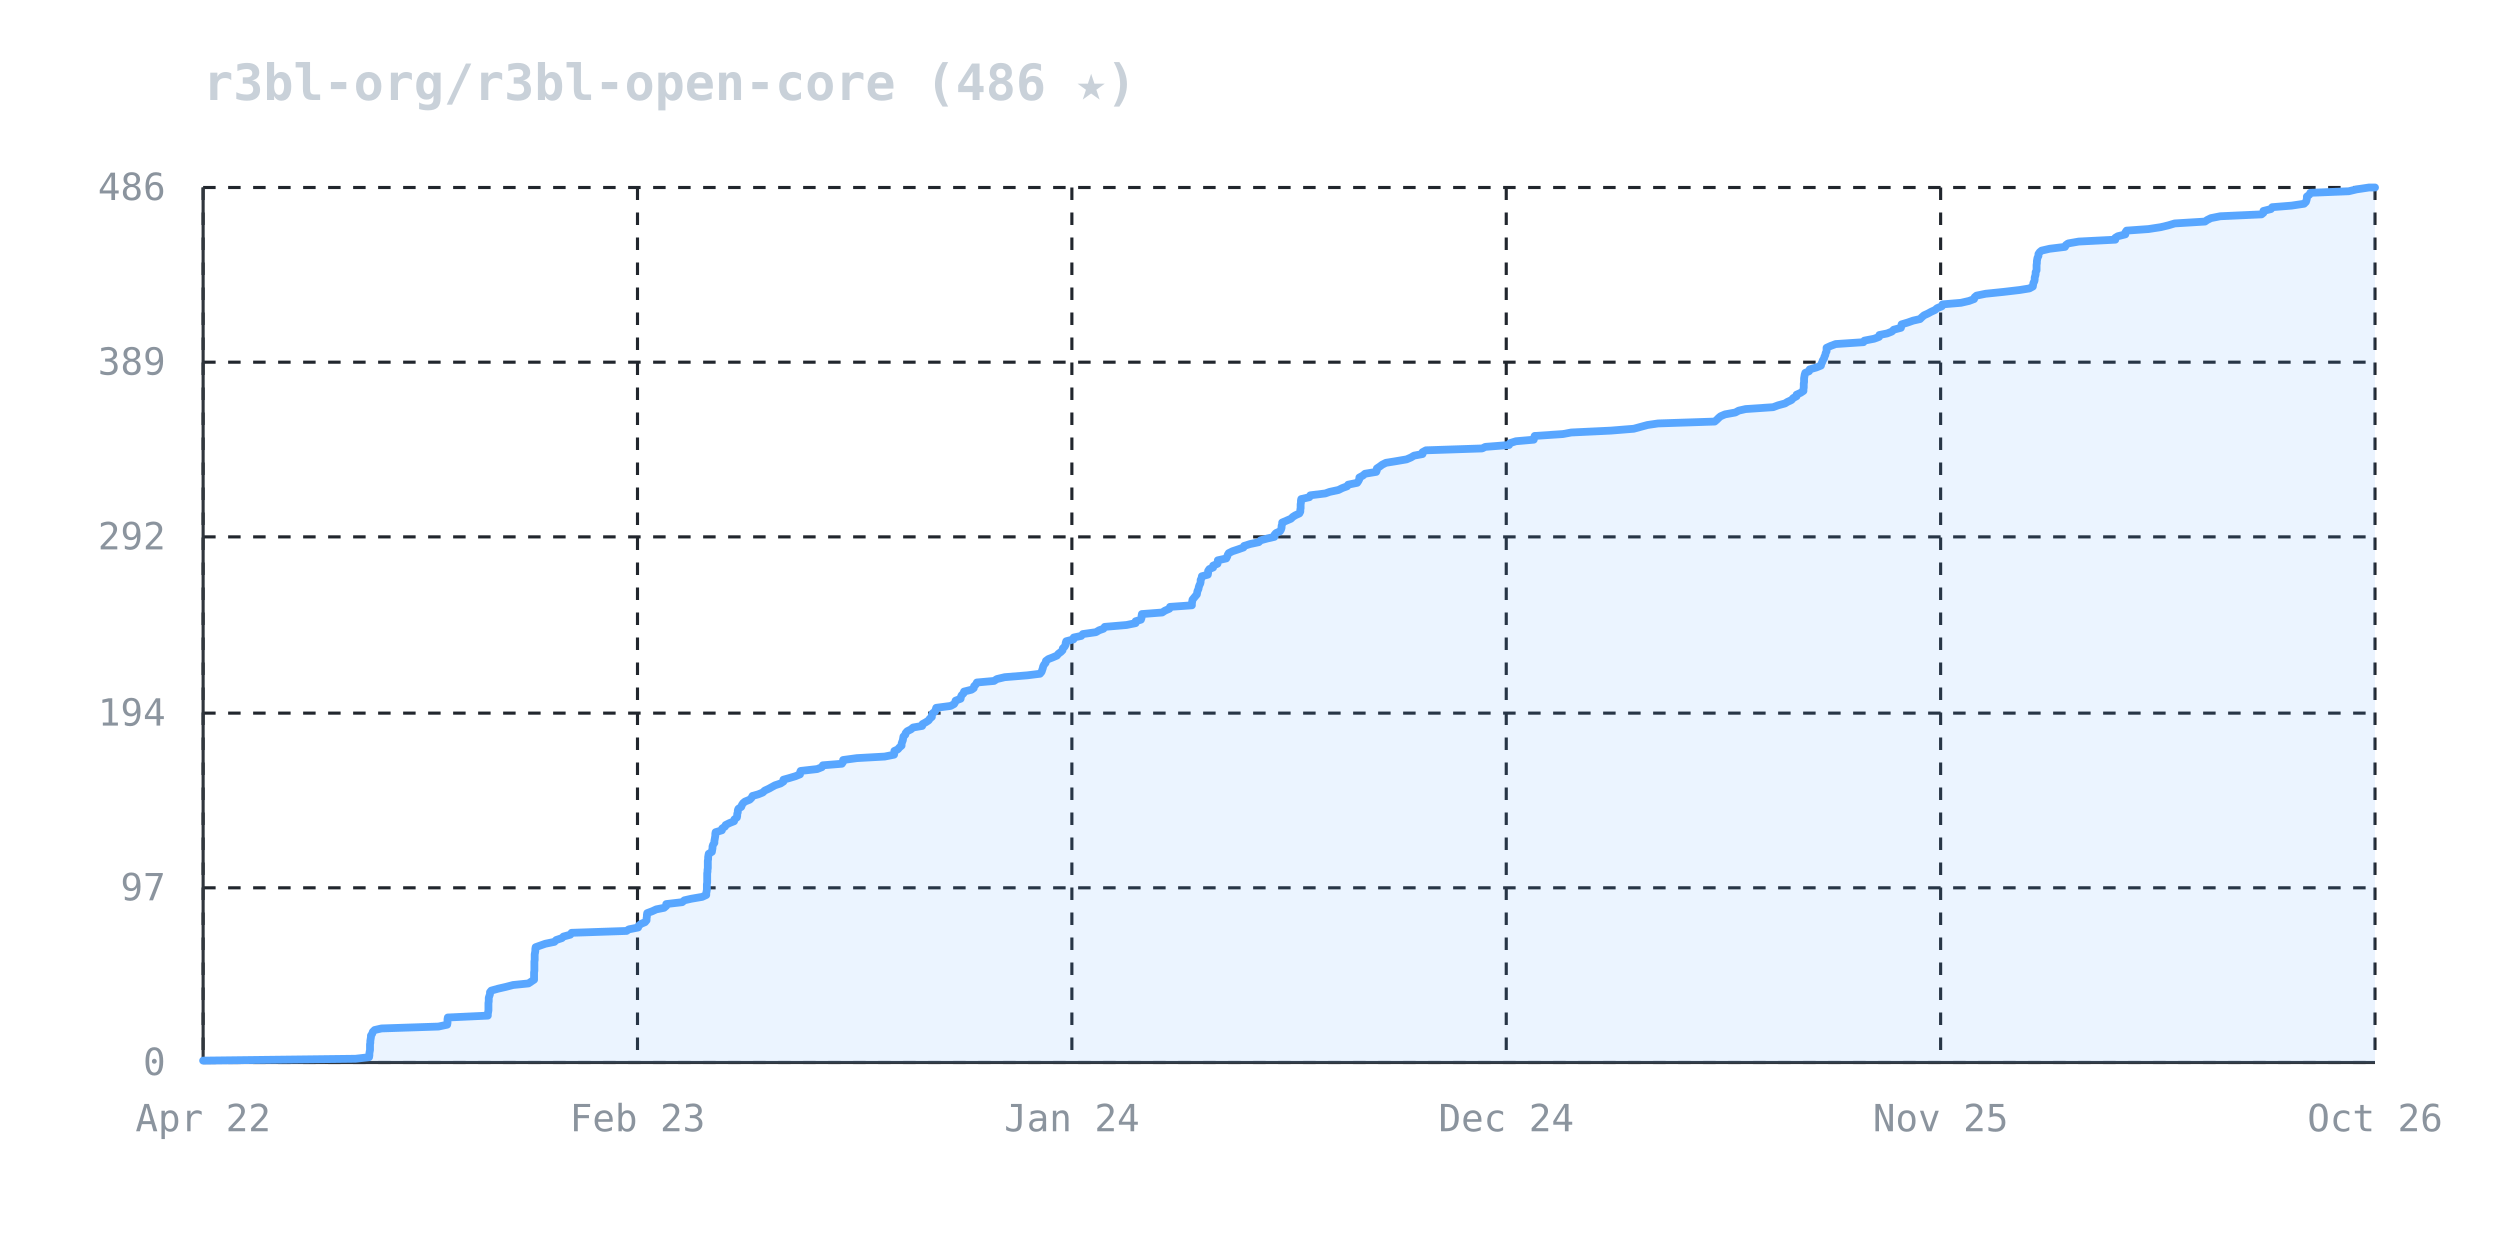
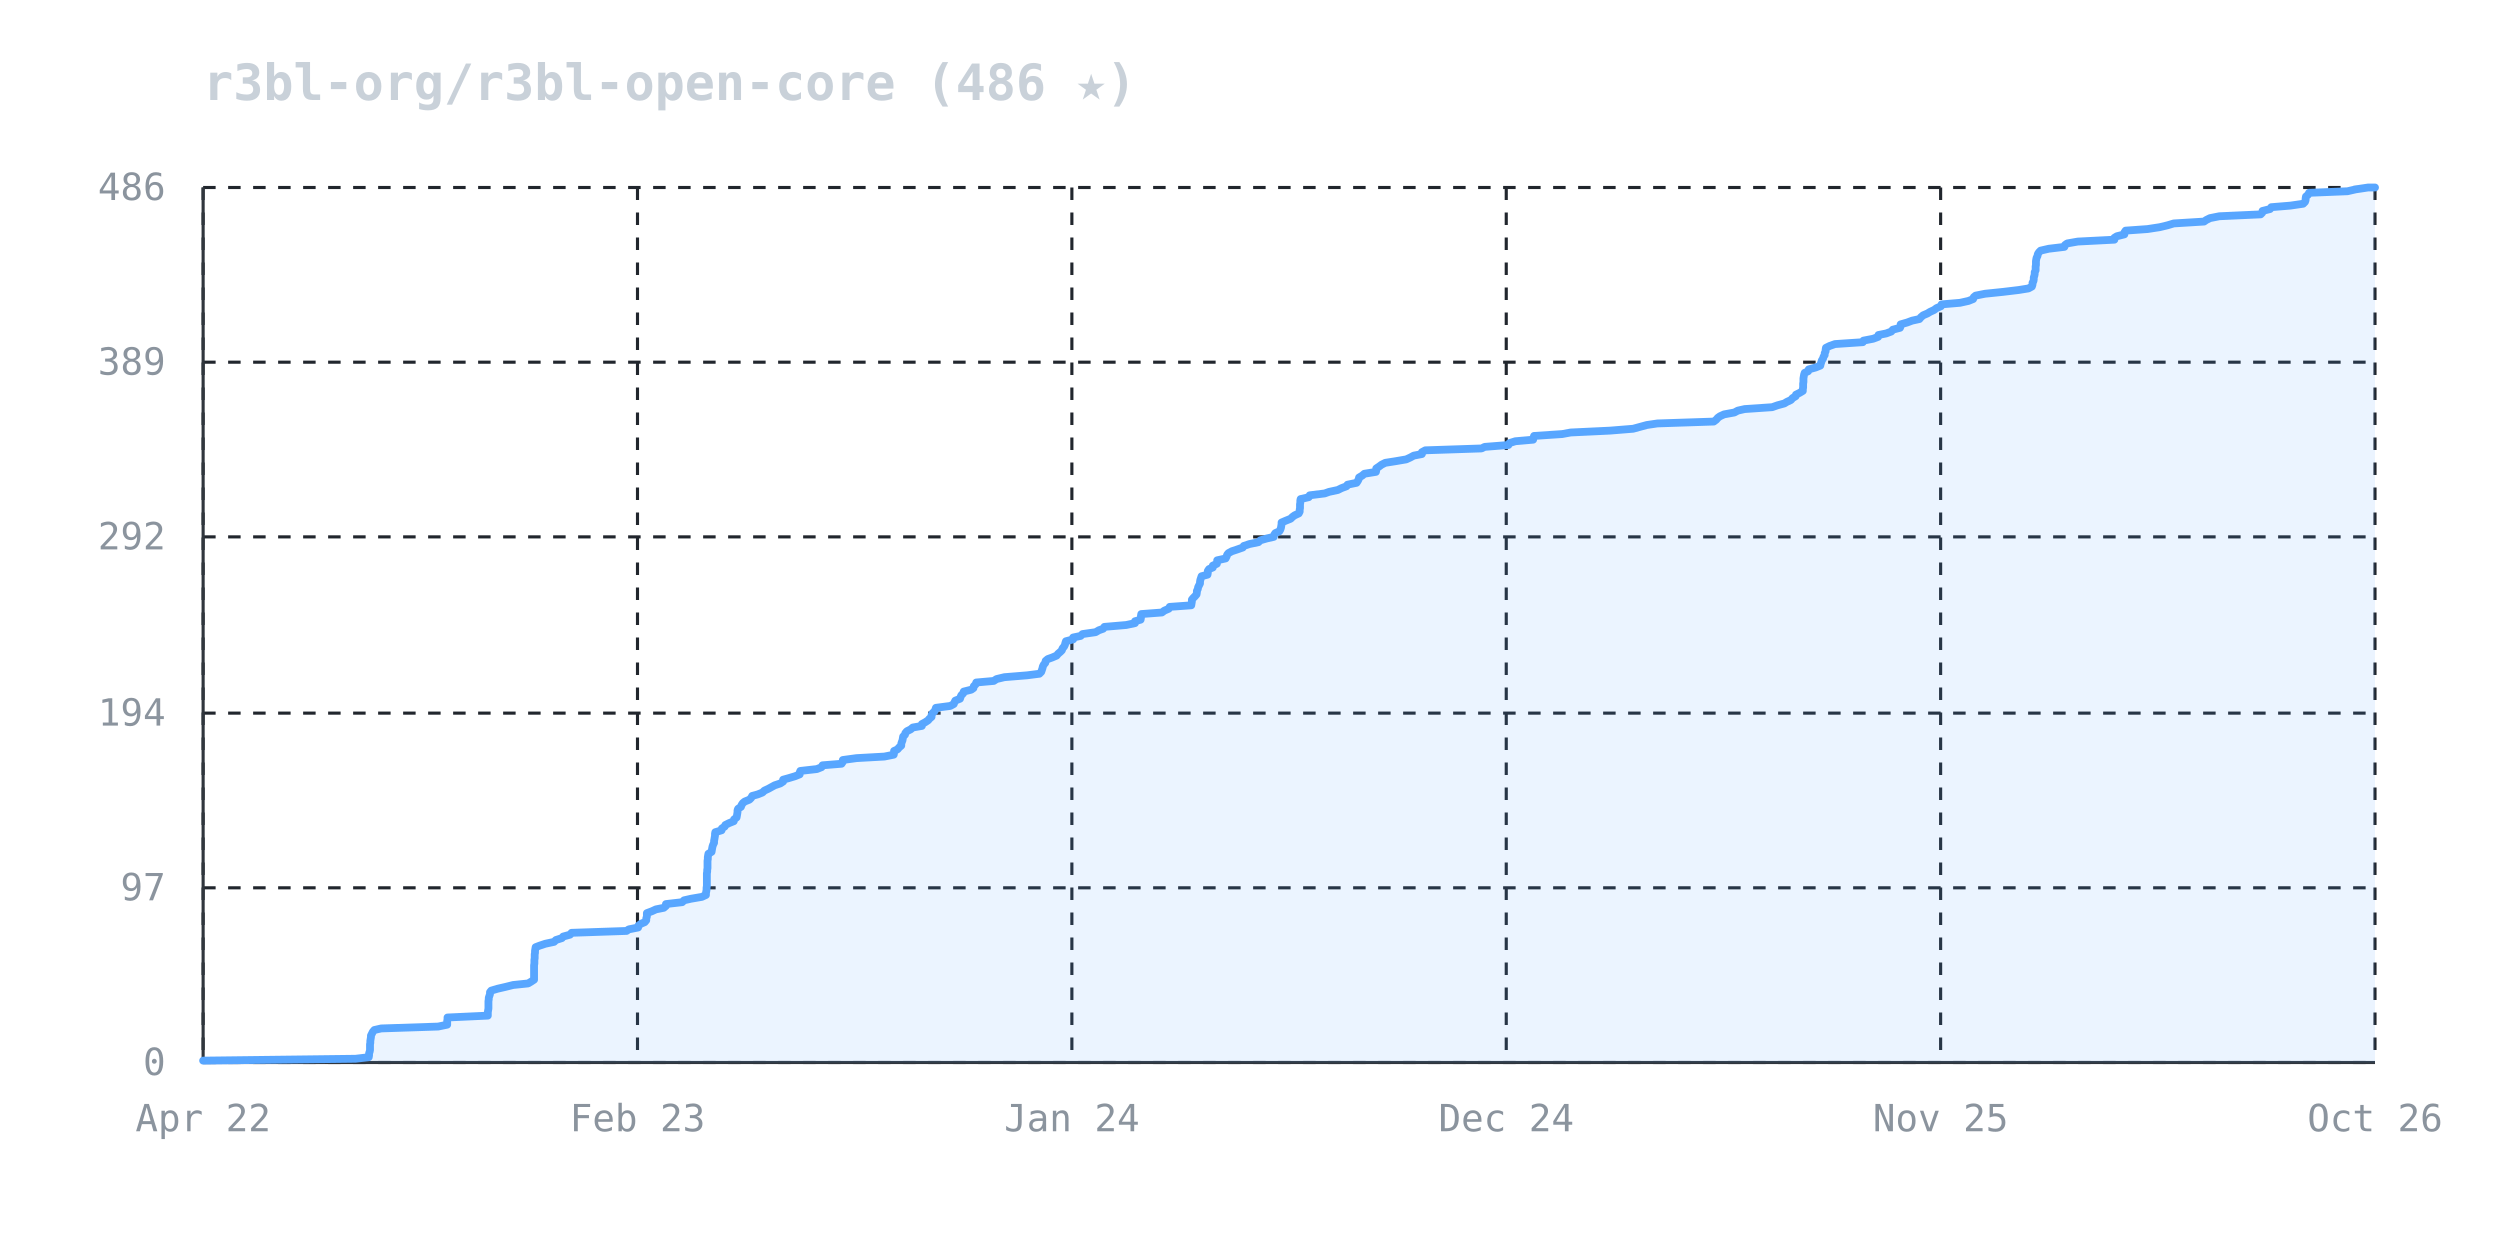
<svg xmlns="http://www.w3.org/2000/svg" viewBox="0 0 800 400" width="100%" height="100%" style="background-color: #0d1117; font-family: Iosevka, 'JetBrains Mono', 'Fira Code', 'Cascadia Code', ui-monospace, SFMono-Regular, Menlo, Monaco, Consolas, monospace;">
  <style>
    .title { fill: #c9d1d9; font-size: 16px; font-weight: 600; font-family: Iosevka, 'JetBrains Mono', 'Fira Code', 'Cascadia Code', ui-monospace, SFMono-Regular, Menlo, Monaco, Consolas, monospace; }
    .axis-line { stroke: #30363d; stroke-width: 1; }
    .line-path { fill: none; stroke: #58a6ff; stroke-width: 2.5; stroke-linejoin: round; stroke-linecap: round; }
    .area-path { fill: #58a6ff; fill-opacity: 0.12; }
  </style>
  <text x="65" y="32" class="title">r3bl-org/r3bl-open-core (486 ★)</text>
  <g id="grid">
    <line x1="65" y1="340.0" x2="760" y2="340.0" stroke="#21262d" stroke-dasharray="4,4" />
    <text x="53" y="344.0" fill="#8b949e" font-size="12" text-anchor="end" font-family="Iosevka, 'JetBrains Mono', 'Fira Code', 'Cascadia Code', ui-monospace, SFMono-Regular, Menlo, Monaco, Consolas, monospace">0</text>
    <line x1="65" y1="284.1" x2="760" y2="284.1" stroke="#21262d" stroke-dasharray="4,4" />
    <text x="53" y="288.1" fill="#8b949e" font-size="12" text-anchor="end" font-family="Iosevka, 'JetBrains Mono', 'Fira Code', 'Cascadia Code', ui-monospace, SFMono-Regular, Menlo, Monaco, Consolas, monospace">97</text>
    <line x1="65" y1="228.2" x2="760" y2="228.2" stroke="#21262d" stroke-dasharray="4,4" />
    <text x="53" y="232.2" fill="#8b949e" font-size="12" text-anchor="end" font-family="Iosevka, 'JetBrains Mono', 'Fira Code', 'Cascadia Code', ui-monospace, SFMono-Regular, Menlo, Monaco, Consolas, monospace">194</text>
    <line x1="65" y1="171.8" x2="760" y2="171.8" stroke="#21262d" stroke-dasharray="4,4" />
    <text x="53" y="175.8" fill="#8b949e" font-size="12" text-anchor="end" font-family="Iosevka, 'JetBrains Mono', 'Fira Code', 'Cascadia Code', ui-monospace, SFMono-Regular, Menlo, Monaco, Consolas, monospace">292</text>
    <line x1="65" y1="115.9" x2="760" y2="115.9" stroke="#21262d" stroke-dasharray="4,4" />
    <text x="53" y="119.9" fill="#8b949e" font-size="12" text-anchor="end" font-family="Iosevka, 'JetBrains Mono', 'Fira Code', 'Cascadia Code', ui-monospace, SFMono-Regular, Menlo, Monaco, Consolas, monospace">389</text>
    <line x1="65" y1="60.0" x2="760" y2="60.0" stroke="#21262d" stroke-dasharray="4,4" />
    <text x="53" y="64.0" fill="#8b949e" font-size="12" text-anchor="end" font-family="Iosevka, 'JetBrains Mono', 'Fira Code', 'Cascadia Code', ui-monospace, SFMono-Regular, Menlo, Monaco, Consolas, monospace">486</text>
    <line x1="65.0" y1="60" x2="65.0" y2="340" stroke="#21262d" stroke-dasharray="4,4" />
    <text x="65.0" y="362.0" fill="#8b949e" font-size="12" text-anchor="middle" font-family="Iosevka, 'JetBrains Mono', 'Fira Code', 'Cascadia Code', ui-monospace, SFMono-Regular, Menlo, Monaco, Consolas, monospace">Apr 22</text>
    <line x1="204.0" y1="60" x2="204.0" y2="340" stroke="#21262d" stroke-dasharray="4,4" />
    <text x="204.0" y="362.0" fill="#8b949e" font-size="12" text-anchor="middle" font-family="Iosevka, 'JetBrains Mono', 'Fira Code', 'Cascadia Code', ui-monospace, SFMono-Regular, Menlo, Monaco, Consolas, monospace">Feb 23</text>
    <line x1="343.0" y1="60" x2="343.0" y2="340" stroke="#21262d" stroke-dasharray="4,4" />
    <text x="343.0" y="362.0" fill="#8b949e" font-size="12" text-anchor="middle" font-family="Iosevka, 'JetBrains Mono', 'Fira Code', 'Cascadia Code', ui-monospace, SFMono-Regular, Menlo, Monaco, Consolas, monospace">Jan 24</text>
    <line x1="482.0" y1="60" x2="482.0" y2="340" stroke="#21262d" stroke-dasharray="4,4" />
    <text x="482.0" y="362.0" fill="#8b949e" font-size="12" text-anchor="middle" font-family="Iosevka, 'JetBrains Mono', 'Fira Code', 'Cascadia Code', ui-monospace, SFMono-Regular, Menlo, Monaco, Consolas, monospace">Dec 24</text>
    <line x1="621.0" y1="60" x2="621.0" y2="340" stroke="#21262d" stroke-dasharray="4,4" />
    <text x="621.0" y="362.0" fill="#8b949e" font-size="12" text-anchor="middle" font-family="Iosevka, 'JetBrains Mono', 'Fira Code', 'Cascadia Code', ui-monospace, SFMono-Regular, Menlo, Monaco, Consolas, monospace">Nov 25</text>
    <line x1="760.0" y1="60" x2="760.0" y2="340" stroke="#21262d" stroke-dasharray="4,4" />
    <text x="760.0" y="362.0" fill="#8b949e" font-size="12" text-anchor="middle" font-family="Iosevka, 'JetBrains Mono', 'Fira Code', 'Cascadia Code', ui-monospace, SFMono-Regular, Menlo, Monaco, Consolas, monospace">Oct 26</text>
  </g>
  <line x1="65" y1="340" x2="760" y2="340" class="axis-line" />
  <line x1="65" y1="60" x2="65" y2="340" class="axis-line" />
-   <polygon points="65.0,340.0 65.0,339.4 113.8,338.8 118.1,338.3 118.2,337.7 118.2,337.1 118.3,336.5 118.4,336.0 118.4,335.4 118.4,334.8 118.4,334.2 118.5,333.7 118.5,333.1 118.6,332.5 118.7,331.9 118.7,331.4 119.1,330.8 119.3,330.2 119.9,329.6 122.1,329.1 140.3,328.5 143.1,327.9 143.2,327.3 143.2,326.7 143.2,326.2 143.3,325.6 156.1,325.0 156.1,324.4 156.2,323.9 156.3,323.3 156.3,322.7 156.3,322.1 156.3,321.6 156.3,321.0 156.4,320.4 156.4,319.8 156.4,319.3 156.6,318.7 156.8,318.1 156.8,317.5 157.2,317.0 159.3,316.4 161.9,315.8 164.2,315.2 169.1,314.7 170.0,314.1 170.9,313.5 170.9,312.9 170.9,312.3 170.9,311.8 170.9,311.2 171.0,310.6 171.0,310.0 171.0,309.5 171.0,308.9 171.0,308.3 171.0,307.7 171.1,307.2 171.1,306.6 171.1,306.0 171.1,305.4 171.2,304.9 171.3,304.3 171.3,303.7 171.4,303.1 172.8,302.6 174.5,302.0 177.4,301.4 178.0,300.8 179.8,300.2 180.3,299.7 182.5,299.1 182.9,298.5 200.5,297.9 201.2,297.4 204.2,296.8 204.4,296.2 205.2,295.6 206.4,295.1 206.9,294.5 206.9,293.9 207.0,293.3 207.0,292.8 207.1,292.2 208.7,291.6 210.0,291.0 212.5,290.5 213.2,289.9 213.2,289.3 218.3,288.7 219.0,288.1 221.2,287.6 224.7,287.0 226.0,286.4 226.0,285.8 226.1,285.3 226.2,284.7 226.2,284.1 226.2,283.5 226.2,283.0 226.3,282.4 226.3,281.8 226.3,281.2 226.3,280.7 226.3,280.1 226.3,279.5 226.4,278.9 226.4,278.4 226.5,277.8 226.5,277.2 226.5,276.6 226.5,276.0 226.5,275.5 226.6,274.9 226.6,274.3 226.7,273.7 226.8,273.2 227.8,272.6 227.9,272.0 228.0,271.4 228.0,270.9 228.2,270.3 228.6,269.7 228.6,269.1 228.7,268.6 228.8,268.0 228.9,267.4 228.9,266.8 229.0,266.3 231.0,265.7 231.1,265.1 232.0,264.5 232.2,264.0 233.4,263.4 234.9,262.8 235.0,262.2 235.8,261.6 235.9,261.1 235.9,260.5 236.1,259.9 236.1,259.3 236.3,258.8 237.2,258.2 237.4,257.6 237.8,257.0 238.4,256.5 239.9,255.9 240.5,255.3 240.8,254.7 242.6,254.2 244.1,253.6 244.7,253.0 246.0,252.4 246.9,251.9 248.0,251.3 249.8,250.7 250.7,250.1 250.7,249.5 252.5,249.0 254.5,248.4 256.0,247.8 256.0,247.2 256.2,246.7 261.5,246.1 263.0,245.5 263.3,244.9 269.4,244.4 269.8,243.8 269.8,243.2 274.2,242.6 283.1,242.1 286.1,241.5 286.2,240.9 286.2,240.3 287.3,239.8 287.8,239.2 288.5,238.6 288.5,238.0 288.7,237.4 288.9,236.9 289.0,236.3 289.1,235.7 289.7,235.1 289.8,234.6 290.3,234.0 291.5,233.4 292.2,232.8 295.1,232.3 295.2,231.7 296.3,231.1 297.2,230.5 297.5,230.0 298.2,229.4 298.2,228.8 298.5,228.2 299.2,227.7 299.4,227.1 299.6,226.5 304.2,225.9 305.3,225.3 305.6,224.8 305.8,224.2 307.4,223.6 307.5,223.0 307.7,222.5 308.3,221.9 308.5,221.3 310.9,220.7 311.6,220.2 311.7,219.6 312.3,219.0 312.6,218.4 318.1,217.9 319.0,217.3 321.5,216.7 328.8,216.1 332.8,215.6 333.3,215.0 333.5,214.4 333.7,213.8 333.8,213.3 334.1,212.7 334.6,212.1 334.7,211.5 335.5,210.9 336.8,210.4 338.2,209.8 338.7,209.2 339.5,208.6 340.0,208.1 340.1,207.5 340.7,206.9 341.0,206.3 341.0,205.8 341.2,205.2 343.5,204.6 343.6,204.0 346.0,203.5 346.5,202.9 350.7,202.3 351.7,201.7 353.1,201.2 353.5,200.6 360.5,200.0 363.4,199.4 363.4,198.8 365.1,198.3 365.3,197.7 365.3,197.1 365.4,196.5 371.9,196.0 372.8,195.4 374.2,194.8 374.4,194.2 381.4,193.7 381.4,193.1 381.5,192.5 381.6,191.9 382.0,191.4 382.5,190.8 383.0,190.2 383.1,189.6 383.2,189.1 383.5,188.5 383.6,187.9 383.8,187.3 384.1,186.7 384.2,186.2 384.2,185.6 384.5,185.0 384.6,184.4 386.5,183.9 386.6,183.3 386.6,182.7 387.0,182.1 388.2,181.6 388.2,181.0 389.6,180.4 389.7,179.8 389.7,179.3 392.4,178.7 392.7,178.1 392.9,177.5 393.2,177.0 394.4,176.4 396.2,175.8 397.9,175.2 398.1,174.7 400.0,174.1 402.8,173.5 403.4,172.9 405.6,172.3 407.8,171.8 407.8,171.2 408.3,170.6 409.6,170.0 409.9,169.5 410.1,168.9 410.1,168.3 410.3,167.7 410.3,167.2 411.7,166.6 413.1,166.0 413.7,165.4 414.5,164.9 415.8,164.3 416.1,163.7 416.1,163.1 416.2,162.6 416.2,162.0 416.2,161.4 416.3,160.8 416.3,160.2 416.4,159.7 419.0,159.1 419.3,158.5 424.1,157.9 425.5,157.4 428.3,156.8 429.5,156.2 431.1,155.6 431.4,155.1 434.3,154.5 434.7,153.9 435.0,153.3 435.0,152.8 436.1,152.2 436.8,151.6 440.4,151.0 440.6,150.5 440.6,149.9 441.5,149.3 442.3,148.7 443.5,148.1 446.6,147.6 450.1,147.0 451.5,146.4 452.5,145.8 455.2,145.3 455.2,144.7 456.3,144.1 474.3,143.5 475.3,143.0 482.9,142.4 483.2,141.8 485.1,141.2 490.8,140.7 490.9,140.1 491.1,139.5 500.1,138.9 502.8,138.4 515.4,137.8 522.8,137.2 525.0,136.6 527.2,136.0 530.6,135.5 548.7,134.9 549.4,134.3 550.0,133.7 550.6,133.2 552.0,132.6 555.3,132.0 556.4,131.4 558.6,130.9 567.4,130.3 569.0,129.7 571.2,129.1 572.0,128.6 573.3,128.0 573.8,127.4 574.9,126.8 574.9,126.3 576.2,125.7 577.1,125.1 577.1,124.5 577.2,124.0 577.2,123.4 577.2,122.8 577.3,122.2 577.3,121.6 577.3,121.1 577.4,120.5 577.5,119.9 577.7,119.3 578.9,118.8 579.1,118.2 581.2,117.6 582.7,117.0 582.8,116.5 583.1,115.9 583.3,115.3 583.7,114.7 583.8,114.2 584.1,113.6 584.2,113.0 584.5,112.4 584.5,111.9 584.5,111.3 585.8,110.7 587.4,110.1 596.3,109.5 596.6,109.0 599.7,108.4 601.3,107.8 601.4,107.2 603.9,106.7 605.4,106.1 606.0,105.5 608.3,104.9 608.4,104.4 608.5,103.8 610.5,103.2 612.2,102.6 614.4,102.1 615.0,101.5 615.7,100.9 617.0,100.3 617.9,99.8 619.2,99.2 619.9,98.6 621.4,98.0 621.6,97.4 627.5,96.9 630.1,96.3 631.7,95.7 631.9,95.1 632.5,94.6 635.4,94.0 641.2,93.4 646.3,92.8 649.4,92.3 650.5,91.7 650.6,91.1 650.7,90.5 651.0,90.0 651.1,89.4 651.1,88.8 651.3,88.2 651.4,87.7 651.4,87.1 651.7,86.5 651.7,85.9 651.7,85.3 651.7,84.8 651.8,84.2 651.8,83.6 651.9,83.0 652.0,82.5 652.3,81.9 652.3,81.3 652.7,80.7 653.3,80.2 655.9,79.6 660.8,79.0 661.1,78.4 661.8,77.9 665.2,77.3 676.9,76.7 676.9,76.1 677.7,75.6 680.1,75.0 680.1,74.4 680.5,73.8 687.5,73.3 691.4,72.7 693.9,72.1 695.9,71.5 705.6,70.9 706.3,70.4 707.5,69.8 710.5,69.2 723.7,68.6 724.3,68.1 724.3,67.5 726.7,66.9 727.1,66.3 733.3,65.8 737.3,65.2 737.9,64.6 738.1,64.0 738.2,63.5 738.2,62.9 739.0,62.3 739.3,61.7 751.6,61.2 754.1,60.6 758.1,60.0 760.0,60.0 760.0,340.0" class="area-path" />
-   <polyline points="65.0,339.4 113.8,338.8 118.1,338.3 118.2,337.7 118.2,337.1 118.3,336.5 118.4,336.0 118.4,335.4 118.4,334.8 118.4,334.2 118.5,333.7 118.5,333.1 118.6,332.5 118.7,331.9 118.7,331.4 119.1,330.8 119.3,330.2 119.9,329.6 122.1,329.1 140.3,328.5 143.1,327.9 143.2,327.3 143.2,326.7 143.2,326.2 143.3,325.6 156.1,325.0 156.1,324.4 156.2,323.9 156.3,323.3 156.3,322.7 156.3,322.1 156.3,321.6 156.3,321.0 156.4,320.4 156.4,319.8 156.4,319.3 156.6,318.7 156.8,318.1 156.8,317.5 157.2,317.0 159.3,316.4 161.9,315.8 164.2,315.2 169.1,314.7 170.0,314.1 170.9,313.5 170.9,312.9 170.9,312.3 170.9,311.8 170.9,311.2 171.0,310.6 171.0,310.0 171.0,309.5 171.0,308.9 171.0,308.3 171.0,307.7 171.1,307.2 171.1,306.6 171.1,306.0 171.1,305.4 171.2,304.9 171.3,304.3 171.3,303.7 171.4,303.1 172.8,302.6 174.5,302.0 177.4,301.4 178.0,300.8 179.8,300.2 180.3,299.7 182.5,299.1 182.9,298.5 200.5,297.9 201.2,297.4 204.2,296.8 204.4,296.2 205.2,295.6 206.4,295.1 206.9,294.5 206.9,293.9 207.0,293.3 207.0,292.8 207.1,292.2 208.7,291.6 210.0,291.0 212.5,290.5 213.2,289.9 213.2,289.3 218.3,288.7 219.0,288.1 221.2,287.6 224.7,287.0 226.0,286.4 226.0,285.8 226.1,285.3 226.2,284.7 226.2,284.1 226.2,283.5 226.2,283.0 226.3,282.4 226.3,281.8 226.3,281.2 226.3,280.7 226.3,280.1 226.3,279.5 226.4,278.9 226.4,278.4 226.5,277.8 226.5,277.2 226.5,276.6 226.5,276.0 226.5,275.5 226.6,274.9 226.6,274.3 226.7,273.7 226.8,273.2 227.8,272.6 227.9,272.0 228.0,271.4 228.0,270.9 228.2,270.3 228.6,269.7 228.6,269.1 228.7,268.6 228.8,268.0 228.9,267.4 228.9,266.8 229.0,266.3 231.0,265.7 231.1,265.1 232.0,264.5 232.2,264.0 233.4,263.4 234.9,262.8 235.0,262.2 235.8,261.6 235.9,261.1 235.9,260.5 236.1,259.9 236.1,259.3 236.3,258.8 237.2,258.2 237.4,257.6 237.8,257.0 238.4,256.5 239.9,255.9 240.5,255.3 240.8,254.7 242.6,254.2 244.1,253.6 244.7,253.0 246.0,252.4 246.9,251.9 248.0,251.3 249.8,250.7 250.7,250.1 250.7,249.5 252.5,249.0 254.5,248.4 256.0,247.8 256.0,247.2 256.2,246.7 261.5,246.1 263.0,245.5 263.3,244.9 269.4,244.4 269.8,243.8 269.8,243.2 274.2,242.6 283.1,242.1 286.1,241.5 286.2,240.9 286.2,240.3 287.3,239.8 287.8,239.2 288.5,238.6 288.5,238.0 288.7,237.4 288.9,236.9 289.0,236.3 289.1,235.7 289.7,235.1 289.8,234.6 290.3,234.0 291.5,233.4 292.2,232.8 295.1,232.3 295.2,231.7 296.3,231.1 297.2,230.5 297.5,230.0 298.2,229.4 298.2,228.8 298.5,228.2 299.2,227.7 299.4,227.1 299.6,226.5 304.2,225.9 305.3,225.3 305.6,224.8 305.8,224.2 307.4,223.6 307.5,223.0 307.7,222.5 308.3,221.9 308.5,221.3 310.9,220.7 311.6,220.2 311.7,219.6 312.3,219.0 312.6,218.4 318.1,217.9 319.0,217.3 321.5,216.7 328.8,216.1 332.8,215.6 333.3,215.0 333.5,214.4 333.7,213.8 333.8,213.3 334.1,212.7 334.6,212.1 334.7,211.5 335.5,210.9 336.8,210.4 338.2,209.8 338.7,209.2 339.5,208.6 340.0,208.1 340.1,207.5 340.7,206.9 341.0,206.3 341.0,205.8 341.2,205.2 343.5,204.6 343.6,204.0 346.0,203.5 346.5,202.9 350.7,202.3 351.7,201.7 353.1,201.2 353.5,200.6 360.5,200.0 363.4,199.4 363.4,198.8 365.1,198.3 365.3,197.7 365.3,197.1 365.4,196.5 371.9,196.0 372.8,195.4 374.2,194.8 374.4,194.2 381.4,193.7 381.4,193.1 381.5,192.5 381.6,191.9 382.0,191.4 382.5,190.8 383.0,190.2 383.1,189.6 383.2,189.1 383.5,188.5 383.6,187.9 383.8,187.3 384.1,186.7 384.2,186.2 384.2,185.6 384.5,185.0 384.6,184.4 386.5,183.9 386.6,183.3 386.6,182.7 387.0,182.1 388.2,181.6 388.2,181.0 389.6,180.4 389.7,179.8 389.7,179.3 392.4,178.7 392.7,178.1 392.9,177.5 393.2,177.0 394.4,176.4 396.2,175.8 397.9,175.2 398.1,174.7 400.0,174.1 402.8,173.5 403.4,172.9 405.6,172.3 407.8,171.8 407.8,171.2 408.3,170.6 409.6,170.0 409.9,169.5 410.1,168.9 410.1,168.3 410.3,167.7 410.3,167.2 411.7,166.6 413.1,166.0 413.7,165.4 414.5,164.9 415.8,164.3 416.1,163.7 416.1,163.1 416.2,162.6 416.2,162.0 416.2,161.4 416.3,160.8 416.3,160.2 416.4,159.7 419.0,159.1 419.3,158.5 424.1,157.9 425.5,157.4 428.3,156.8 429.5,156.2 431.1,155.6 431.4,155.1 434.3,154.5 434.7,153.9 435.0,153.3 435.0,152.8 436.1,152.2 436.8,151.6 440.4,151.0 440.6,150.5 440.6,149.9 441.5,149.3 442.3,148.7 443.5,148.1 446.6,147.6 450.1,147.0 451.5,146.4 452.5,145.8 455.2,145.3 455.2,144.7 456.3,144.1 474.3,143.5 475.3,143.0 482.9,142.4 483.2,141.8 485.1,141.2 490.8,140.7 490.9,140.1 491.1,139.5 500.1,138.9 502.8,138.4 515.4,137.8 522.8,137.2 525.0,136.6 527.2,136.0 530.6,135.5 548.7,134.9 549.4,134.3 550.0,133.7 550.6,133.2 552.0,132.6 555.3,132.0 556.4,131.4 558.6,130.9 567.4,130.3 569.0,129.7 571.2,129.1 572.0,128.6 573.3,128.0 573.8,127.4 574.9,126.8 574.9,126.3 576.2,125.7 577.1,125.1 577.1,124.5 577.2,124.0 577.2,123.4 577.2,122.8 577.3,122.2 577.3,121.6 577.3,121.1 577.4,120.5 577.5,119.9 577.7,119.3 578.9,118.8 579.1,118.2 581.2,117.6 582.7,117.0 582.8,116.5 583.1,115.9 583.3,115.3 583.7,114.7 583.8,114.2 584.1,113.6 584.2,113.0 584.5,112.4 584.5,111.9 584.5,111.3 585.8,110.7 587.4,110.1 596.3,109.5 596.6,109.0 599.7,108.4 601.3,107.8 601.4,107.2 603.9,106.7 605.4,106.1 606.0,105.5 608.3,104.9 608.4,104.4 608.5,103.8 610.5,103.2 612.2,102.6 614.4,102.1 615.0,101.5 615.7,100.9 617.0,100.3 617.9,99.8 619.2,99.2 619.9,98.6 621.4,98.0 621.6,97.4 627.5,96.9 630.1,96.3 631.7,95.7 631.9,95.1 632.5,94.6 635.4,94.0 641.2,93.4 646.3,92.8 649.4,92.3 650.5,91.7 650.6,91.1 650.7,90.5 651.0,90.0 651.1,89.4 651.1,88.8 651.3,88.2 651.4,87.7 651.4,87.1 651.7,86.5 651.7,85.9 651.7,85.3 651.7,84.8 651.8,84.2 651.8,83.6 651.9,83.0 652.0,82.5 652.3,81.9 652.3,81.3 652.7,80.7 653.3,80.2 655.9,79.6 660.8,79.0 661.1,78.4 661.8,77.9 665.2,77.3 676.9,76.7 676.9,76.1 677.7,75.6 680.1,75.0 680.1,74.4 680.5,73.8 687.5,73.3 691.4,72.7 693.9,72.1 695.9,71.5 705.6,70.9 706.3,70.4 707.5,69.8 710.5,69.2 723.7,68.6 724.3,68.1 724.3,67.5 726.7,66.9 727.1,66.3 733.3,65.8 737.3,65.2 737.9,64.6 738.1,64.0 738.2,63.5 738.2,62.9 739.0,62.3 739.3,61.7 751.6,61.2 754.1,60.6 758.1,60.0 760.0,60.0" class="line-path" />
+   <polygon points="65.0,340.0 65.0,339.4 113.8,338.8 118.0,338.3 118.1,337.7 118.1,337.1 118.3,336.5 118.4,336.0 118.4,335.4 118.4,334.8 118.4,334.2 118.5,333.7 118.5,333.1 118.6,332.5 118.7,331.9 118.7,331.4 119.0,330.8 119.3,330.2 119.8,329.6 122.0,329.1 140.2,328.5 143.1,327.9 143.1,327.3 143.1,326.7 143.2,326.2 143.2,325.6 156.1,325.0 156.1,324.4 156.1,323.9 156.2,323.3 156.3,322.7 156.3,322.1 156.3,321.6 156.3,321.0 156.3,320.4 156.4,319.8 156.4,319.3 156.6,318.7 156.8,318.1 156.8,317.5 157.2,317.0 159.2,316.4 161.8,315.8 164.2,315.2 169.0,314.7 170.0,314.1 170.9,313.5 170.9,312.9 170.9,312.3 170.9,311.8 170.9,311.2 170.9,310.6 170.9,310.0 170.9,309.5 170.9,308.9 171.0,308.3 171.0,307.7 171.0,307.2 171.1,306.6 171.1,306.0 171.1,305.4 171.2,304.9 171.2,304.3 171.3,303.7 171.4,303.1 172.7,302.6 174.5,302.0 177.3,301.4 177.9,300.8 179.8,300.2 180.2,299.7 182.4,299.1 182.9,298.5 200.5,297.9 201.2,297.4 204.2,296.8 204.3,296.2 205.1,295.6 206.3,295.1 206.8,294.5 206.8,293.9 207.0,293.3 207.0,292.8 207.0,292.2 208.6,291.6 209.9,291.0 212.4,290.5 213.1,289.9 213.1,289.3 218.3,288.7 218.9,288.1 221.1,287.6 224.6,287.0 225.9,286.4 225.9,285.8 226.0,285.3 226.1,284.7 226.1,284.1 226.2,283.5 226.2,283.0 226.2,282.4 226.2,281.8 226.2,281.2 226.2,280.7 226.2,280.1 226.2,279.5 226.3,278.9 226.3,278.4 226.4,277.8 226.4,277.2 226.4,276.6 226.4,276.0 226.4,275.5 226.5,274.9 226.5,274.3 226.6,273.7 226.7,273.2 227.7,272.6 227.8,272.0 227.9,271.4 228.0,270.9 228.2,270.3 228.5,269.7 228.5,269.1 228.6,268.6 228.7,268.0 228.8,267.4 228.8,266.8 228.9,266.3 230.9,265.7 231.0,265.1 231.9,264.5 232.1,264.0 233.3,263.4 234.8,262.8 234.9,262.2 235.7,261.6 235.8,261.1 235.9,260.5 236.0,259.9 236.0,259.3 236.2,258.8 237.1,258.2 237.3,257.6 237.7,257.0 238.3,256.5 239.8,255.9 240.4,255.3 240.7,254.7 242.5,254.2 244.0,253.6 244.6,253.0 245.9,252.4 246.8,251.9 247.9,251.3 249.7,250.7 250.6,250.1 250.6,249.5 252.4,249.0 254.4,248.4 255.9,247.8 255.9,247.2 256.1,246.7 261.4,246.1 262.9,245.5 263.2,244.9 269.3,244.4 269.7,243.8 269.7,243.2 274.1,242.6 283.0,242.1 286.0,241.5 286.1,240.9 286.1,240.3 287.2,239.8 287.7,239.2 288.4,238.6 288.4,238.0 288.6,237.4 288.8,236.9 288.9,236.3 289.0,235.7 289.6,235.1 289.7,234.6 290.2,234.0 291.4,233.4 292.1,232.8 295.0,232.3 295.0,231.7 296.1,231.1 297.0,230.5 297.4,230.0 298.1,229.4 298.1,228.8 298.4,228.2 299.0,227.7 299.3,227.1 299.5,226.5 304.1,225.9 305.2,225.3 305.4,224.8 305.7,224.2 307.2,223.6 307.4,223.0 307.6,222.5 308.2,221.9 308.4,221.3 310.8,220.7 311.5,220.2 311.6,219.6 312.2,219.0 312.4,218.4 318.0,217.9 318.9,217.3 321.4,216.7 328.7,216.1 332.6,215.6 333.2,215.0 333.4,214.4 333.6,213.8 333.7,213.3 334.0,212.7 334.5,212.1 334.6,211.5 335.3,210.9 336.7,210.4 338.1,209.8 338.6,209.2 339.3,208.6 339.8,208.1 340.0,207.5 340.5,206.9 340.8,206.3 340.9,205.8 341.1,205.2 343.4,204.6 343.4,204.0 345.8,203.5 346.4,202.9 350.6,202.3 351.6,201.7 353.0,201.2 353.4,200.6 360.4,200.0 363.2,199.4 363.2,198.8 365.0,198.3 365.1,197.7 365.1,197.1 365.2,196.5 371.8,196.0 372.6,195.4 374.0,194.8 374.3,194.2 381.2,193.7 381.3,193.1 381.4,192.5 381.4,191.9 381.8,191.4 382.4,190.8 382.9,190.2 383.0,189.6 383.0,189.1 383.3,188.5 383.4,187.9 383.7,187.3 384.0,186.7 384.0,186.2 384.1,185.6 384.3,185.0 384.5,184.4 386.4,183.9 386.5,183.3 386.5,182.7 386.9,182.1 388.1,181.6 388.1,181.0 389.4,180.4 389.5,179.8 389.5,179.3 392.2,178.7 392.5,178.1 392.7,177.5 393.1,177.0 394.2,176.4 396.0,175.8 397.7,175.2 398.0,174.7 399.8,174.1 402.7,173.5 403.3,172.9 405.4,172.3 407.6,171.8 407.7,171.2 408.1,170.6 409.4,170.0 409.7,169.5 409.9,168.9 410.0,168.3 410.1,167.7 410.1,167.2 411.5,166.6 413.0,166.0 413.6,165.4 414.3,164.9 415.6,164.3 415.9,163.7 415.9,163.1 416.0,162.6 416.0,162.0 416.0,161.4 416.1,160.8 416.1,160.2 416.2,159.7 418.8,159.1 419.1,158.5 423.9,157.9 425.3,157.4 428.1,156.8 429.3,156.2 430.9,155.6 431.2,155.1 434.1,154.5 434.5,153.9 434.8,153.3 434.9,152.8 435.9,152.2 436.6,151.6 440.3,151.0 440.4,150.5 440.4,149.9 441.3,149.3 442.1,148.7 443.3,148.1 446.5,147.6 450.0,147.0 451.3,146.4 452.4,145.8 455.0,145.3 455.0,144.7 456.1,144.1 474.1,143.5 475.1,143.0 482.7,142.4 483.0,141.8 484.9,141.2 490.6,140.7 490.7,140.1 490.9,139.5 499.9,138.9 502.6,138.4 515.2,137.8 522.6,137.2 524.8,136.6 527.0,136.0 530.4,135.5 548.4,134.9 549.2,134.3 549.7,133.7 550.4,133.2 551.7,132.6 555.0,132.0 556.1,131.4 558.3,130.9 567.1,130.3 568.8,129.7 571.0,129.1 571.8,128.6 573.1,128.0 573.6,127.4 574.6,126.8 574.7,126.3 575.9,125.7 576.9,125.1 576.9,124.5 577.0,124.0 577.0,123.4 577.0,122.8 577.1,122.2 577.1,121.6 577.1,121.1 577.2,120.5 577.3,119.9 577.5,119.3 578.6,118.8 578.8,118.2 581.0,117.6 582.5,117.0 582.6,116.5 582.8,115.9 583.0,115.3 583.4,114.7 583.5,114.2 583.9,113.6 583.9,113.0 584.2,112.4 584.2,111.9 584.3,111.3 585.5,110.7 587.2,110.1 596.1,109.5 596.3,109.0 599.4,108.4 601.0,107.8 601.1,107.2 603.6,106.7 605.2,106.1 605.7,105.5 608.0,104.9 608.2,104.4 608.2,103.8 610.3,103.2 611.9,102.6 614.2,102.1 614.7,101.5 615.4,100.9 616.8,100.3 617.6,99.8 618.9,99.2 619.7,98.6 621.1,98.0 621.3,97.4 627.2,96.9 629.9,96.3 631.4,95.7 631.6,95.1 632.2,94.6 635.2,94.0 641.0,93.4 646.0,92.8 649.1,92.3 650.2,91.7 650.4,91.1 650.4,90.5 650.7,90.0 650.8,89.4 650.8,88.8 651.0,88.2 651.1,87.7 651.1,87.1 651.4,86.5 651.4,85.9 651.4,85.3 651.5,84.8 651.5,84.2 651.5,83.6 651.6,83.0 651.7,82.5 652.0,81.9 652.1,81.3 652.5,80.7 653.0,80.2 655.6,79.6 660.6,79.0 660.8,78.4 661.5,77.9 664.9,77.3 676.6,76.7 676.6,76.1 677.4,75.6 679.8,75.0 679.8,74.4 680.2,73.8 687.2,73.3 691.1,72.7 693.6,72.1 695.6,71.5 705.3,70.9 706.0,70.4 707.2,69.8 710.2,69.2 723.4,68.6 723.9,68.1 724.0,67.5 726.4,66.9 726.8,66.3 732.9,65.8 737.0,65.2 737.6,64.6 737.8,64.0 737.8,63.5 737.9,62.9 738.6,62.3 738.9,61.7 751.2,61.2 753.8,60.6 757.8,60.0 760.0,60.0 760.0,340.0" class="area-path" />
+   <polyline points="65.0,339.4 113.8,338.8 118.0,338.3 118.1,337.7 118.1,337.1 118.3,336.5 118.4,336.0 118.4,335.4 118.4,334.8 118.4,334.2 118.5,333.7 118.5,333.1 118.6,332.5 118.7,331.9 118.7,331.4 119.0,330.8 119.3,330.2 119.8,329.6 122.0,329.1 140.2,328.5 143.1,327.9 143.1,327.3 143.1,326.7 143.2,326.2 143.2,325.6 156.1,325.0 156.1,324.4 156.1,323.9 156.2,323.3 156.3,322.7 156.3,322.1 156.3,321.6 156.3,321.0 156.3,320.4 156.4,319.8 156.4,319.3 156.6,318.7 156.8,318.1 156.8,317.5 157.2,317.0 159.2,316.4 161.8,315.8 164.2,315.2 169.0,314.7 170.0,314.1 170.9,313.5 170.9,312.9 170.9,312.3 170.9,311.8 170.9,311.2 170.9,310.6 170.9,310.0 170.9,309.5 170.9,308.9 171.0,308.3 171.0,307.7 171.0,307.2 171.1,306.6 171.1,306.0 171.1,305.4 171.2,304.9 171.2,304.3 171.3,303.7 171.4,303.1 172.7,302.6 174.5,302.0 177.3,301.4 177.9,300.8 179.8,300.2 180.2,299.7 182.4,299.1 182.9,298.5 200.5,297.9 201.2,297.4 204.2,296.8 204.3,296.2 205.1,295.6 206.3,295.1 206.8,294.5 206.8,293.9 207.0,293.3 207.0,292.8 207.0,292.2 208.6,291.6 209.9,291.0 212.4,290.5 213.1,289.9 213.1,289.3 218.3,288.7 218.9,288.1 221.1,287.6 224.6,287.0 225.9,286.4 225.9,285.8 226.0,285.3 226.1,284.7 226.1,284.1 226.2,283.5 226.2,283.0 226.2,282.4 226.2,281.8 226.2,281.2 226.2,280.7 226.2,280.1 226.2,279.5 226.3,278.9 226.3,278.4 226.4,277.8 226.4,277.2 226.4,276.6 226.4,276.0 226.4,275.5 226.5,274.9 226.5,274.3 226.6,273.7 226.7,273.2 227.7,272.6 227.8,272.0 227.9,271.4 228.0,270.9 228.2,270.3 228.5,269.7 228.5,269.1 228.6,268.6 228.7,268.0 228.8,267.4 228.8,266.8 228.9,266.3 230.9,265.7 231.0,265.1 231.9,264.5 232.1,264.0 233.3,263.4 234.8,262.8 234.9,262.2 235.7,261.6 235.8,261.1 235.9,260.5 236.0,259.9 236.0,259.3 236.2,258.8 237.1,258.2 237.3,257.6 237.7,257.0 238.3,256.5 239.8,255.9 240.4,255.3 240.7,254.7 242.5,254.2 244.0,253.6 244.6,253.0 245.9,252.4 246.8,251.9 247.9,251.3 249.7,250.7 250.6,250.1 250.6,249.5 252.4,249.0 254.4,248.4 255.9,247.8 255.9,247.2 256.1,246.7 261.4,246.1 262.9,245.5 263.2,244.9 269.3,244.4 269.7,243.8 269.7,243.2 274.1,242.6 283.0,242.1 286.0,241.5 286.1,240.9 286.1,240.3 287.2,239.8 287.7,239.2 288.4,238.6 288.4,238.0 288.6,237.4 288.8,236.9 288.9,236.3 289.0,235.7 289.6,235.1 289.7,234.6 290.2,234.0 291.4,233.4 292.1,232.8 295.0,232.3 295.0,231.7 296.1,231.1 297.0,230.5 297.4,230.0 298.1,229.4 298.1,228.8 298.4,228.2 299.0,227.7 299.3,227.1 299.5,226.5 304.1,225.9 305.2,225.3 305.4,224.8 305.7,224.2 307.2,223.6 307.4,223.0 307.6,222.5 308.2,221.9 308.4,221.3 310.8,220.7 311.5,220.2 311.6,219.6 312.2,219.0 312.4,218.4 318.0,217.9 318.9,217.3 321.4,216.7 328.7,216.1 332.6,215.6 333.2,215.0 333.4,214.4 333.6,213.8 333.7,213.3 334.0,212.7 334.5,212.1 334.6,211.5 335.3,210.9 336.7,210.4 338.1,209.8 338.6,209.2 339.3,208.6 339.8,208.1 340.0,207.5 340.5,206.9 340.8,206.3 340.9,205.8 341.1,205.2 343.4,204.6 343.4,204.0 345.8,203.5 346.4,202.9 350.6,202.3 351.6,201.7 353.0,201.2 353.4,200.6 360.4,200.0 363.2,199.4 363.2,198.8 365.0,198.3 365.1,197.7 365.1,197.1 365.2,196.5 371.8,196.0 372.6,195.4 374.0,194.8 374.3,194.2 381.2,193.7 381.3,193.1 381.4,192.5 381.4,191.9 381.8,191.4 382.4,190.8 382.9,190.2 383.0,189.6 383.0,189.1 383.3,188.5 383.4,187.9 383.7,187.3 384.0,186.7 384.0,186.2 384.1,185.6 384.3,185.0 384.5,184.4 386.4,183.9 386.5,183.3 386.5,182.7 386.9,182.1 388.1,181.6 388.1,181.0 389.4,180.4 389.5,179.8 389.5,179.3 392.2,178.7 392.5,178.1 392.7,177.5 393.1,177.0 394.2,176.4 396.0,175.8 397.7,175.2 398.0,174.7 399.8,174.1 402.7,173.5 403.3,172.9 405.4,172.3 407.6,171.8 407.7,171.2 408.1,170.6 409.4,170.0 409.7,169.5 409.9,168.9 410.0,168.3 410.1,167.7 410.1,167.2 411.5,166.6 413.0,166.0 413.6,165.4 414.3,164.9 415.6,164.3 415.9,163.7 415.9,163.1 416.0,162.6 416.0,162.0 416.0,161.4 416.1,160.8 416.1,160.2 416.2,159.7 418.8,159.1 419.1,158.5 423.9,157.9 425.3,157.4 428.1,156.8 429.3,156.2 430.9,155.6 431.2,155.1 434.1,154.5 434.5,153.9 434.8,153.3 434.9,152.8 435.9,152.2 436.6,151.6 440.3,151.0 440.4,150.5 440.4,149.9 441.3,149.3 442.1,148.7 443.3,148.1 446.5,147.6 450.0,147.0 451.3,146.4 452.4,145.8 455.0,145.3 455.0,144.7 456.1,144.1 474.1,143.5 475.1,143.0 482.7,142.4 483.0,141.8 484.9,141.2 490.6,140.7 490.7,140.1 490.9,139.5 499.9,138.9 502.6,138.4 515.2,137.8 522.6,137.2 524.8,136.6 527.0,136.0 530.4,135.5 548.4,134.9 549.2,134.3 549.7,133.7 550.4,133.2 551.7,132.6 555.0,132.0 556.1,131.4 558.3,130.9 567.1,130.3 568.8,129.7 571.0,129.1 571.8,128.6 573.1,128.0 573.6,127.4 574.6,126.8 574.7,126.3 575.9,125.7 576.9,125.1 576.9,124.5 577.0,124.0 577.0,123.4 577.0,122.8 577.1,122.2 577.1,121.6 577.1,121.1 577.2,120.5 577.3,119.9 577.5,119.3 578.6,118.8 578.8,118.2 581.0,117.6 582.5,117.0 582.6,116.5 582.8,115.9 583.0,115.3 583.4,114.7 583.5,114.2 583.9,113.6 583.9,113.0 584.2,112.4 584.2,111.9 584.3,111.3 585.5,110.7 587.2,110.1 596.1,109.5 596.3,109.0 599.4,108.4 601.0,107.8 601.1,107.2 603.6,106.7 605.2,106.1 605.7,105.5 608.0,104.9 608.2,104.4 608.2,103.8 610.3,103.2 611.9,102.6 614.2,102.1 614.7,101.5 615.4,100.9 616.8,100.3 617.6,99.8 618.9,99.2 619.7,98.6 621.1,98.0 621.3,97.4 627.2,96.9 629.9,96.3 631.4,95.7 631.6,95.1 632.2,94.6 635.2,94.0 641.0,93.4 646.0,92.8 649.1,92.3 650.2,91.7 650.4,91.1 650.4,90.5 650.7,90.0 650.8,89.4 650.8,88.8 651.0,88.2 651.1,87.7 651.1,87.1 651.4,86.5 651.4,85.9 651.4,85.3 651.5,84.8 651.5,84.2 651.5,83.6 651.6,83.0 651.7,82.5 652.0,81.9 652.1,81.3 652.5,80.7 653.0,80.2 655.6,79.6 660.6,79.0 660.8,78.4 661.5,77.9 664.9,77.3 676.6,76.7 676.6,76.1 677.4,75.6 679.8,75.0 679.8,74.4 680.2,73.8 687.2,73.3 691.1,72.7 693.6,72.1 695.6,71.5 705.3,70.9 706.0,70.4 707.2,69.8 710.2,69.2 723.4,68.6 723.9,68.1 724.0,67.5 726.4,66.9 726.8,66.3 732.9,65.8 737.0,65.2 737.6,64.6 737.8,64.0 737.8,63.5 737.9,62.9 738.6,62.3 738.9,61.7 751.2,61.2 753.8,60.6 757.8,60.0 760.0,60.0" class="line-path" />
</svg>
